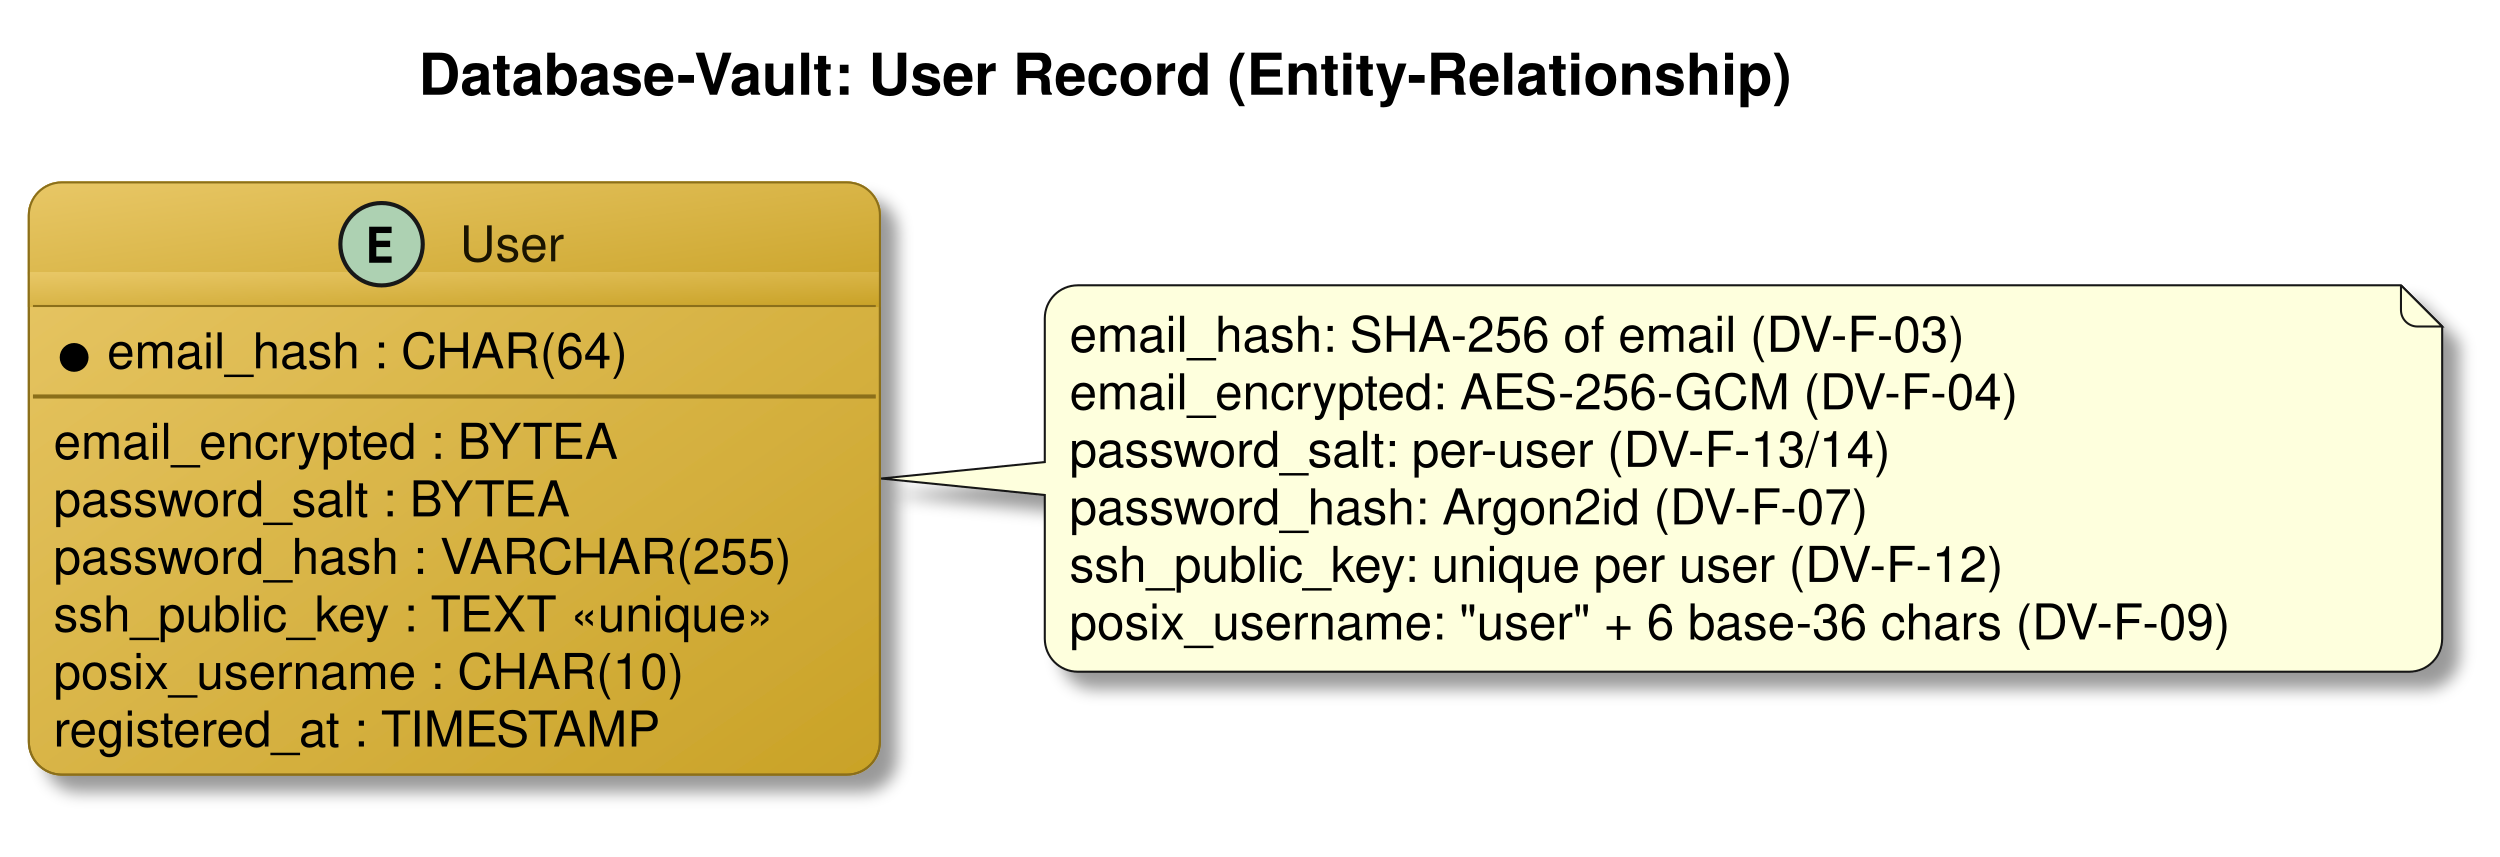
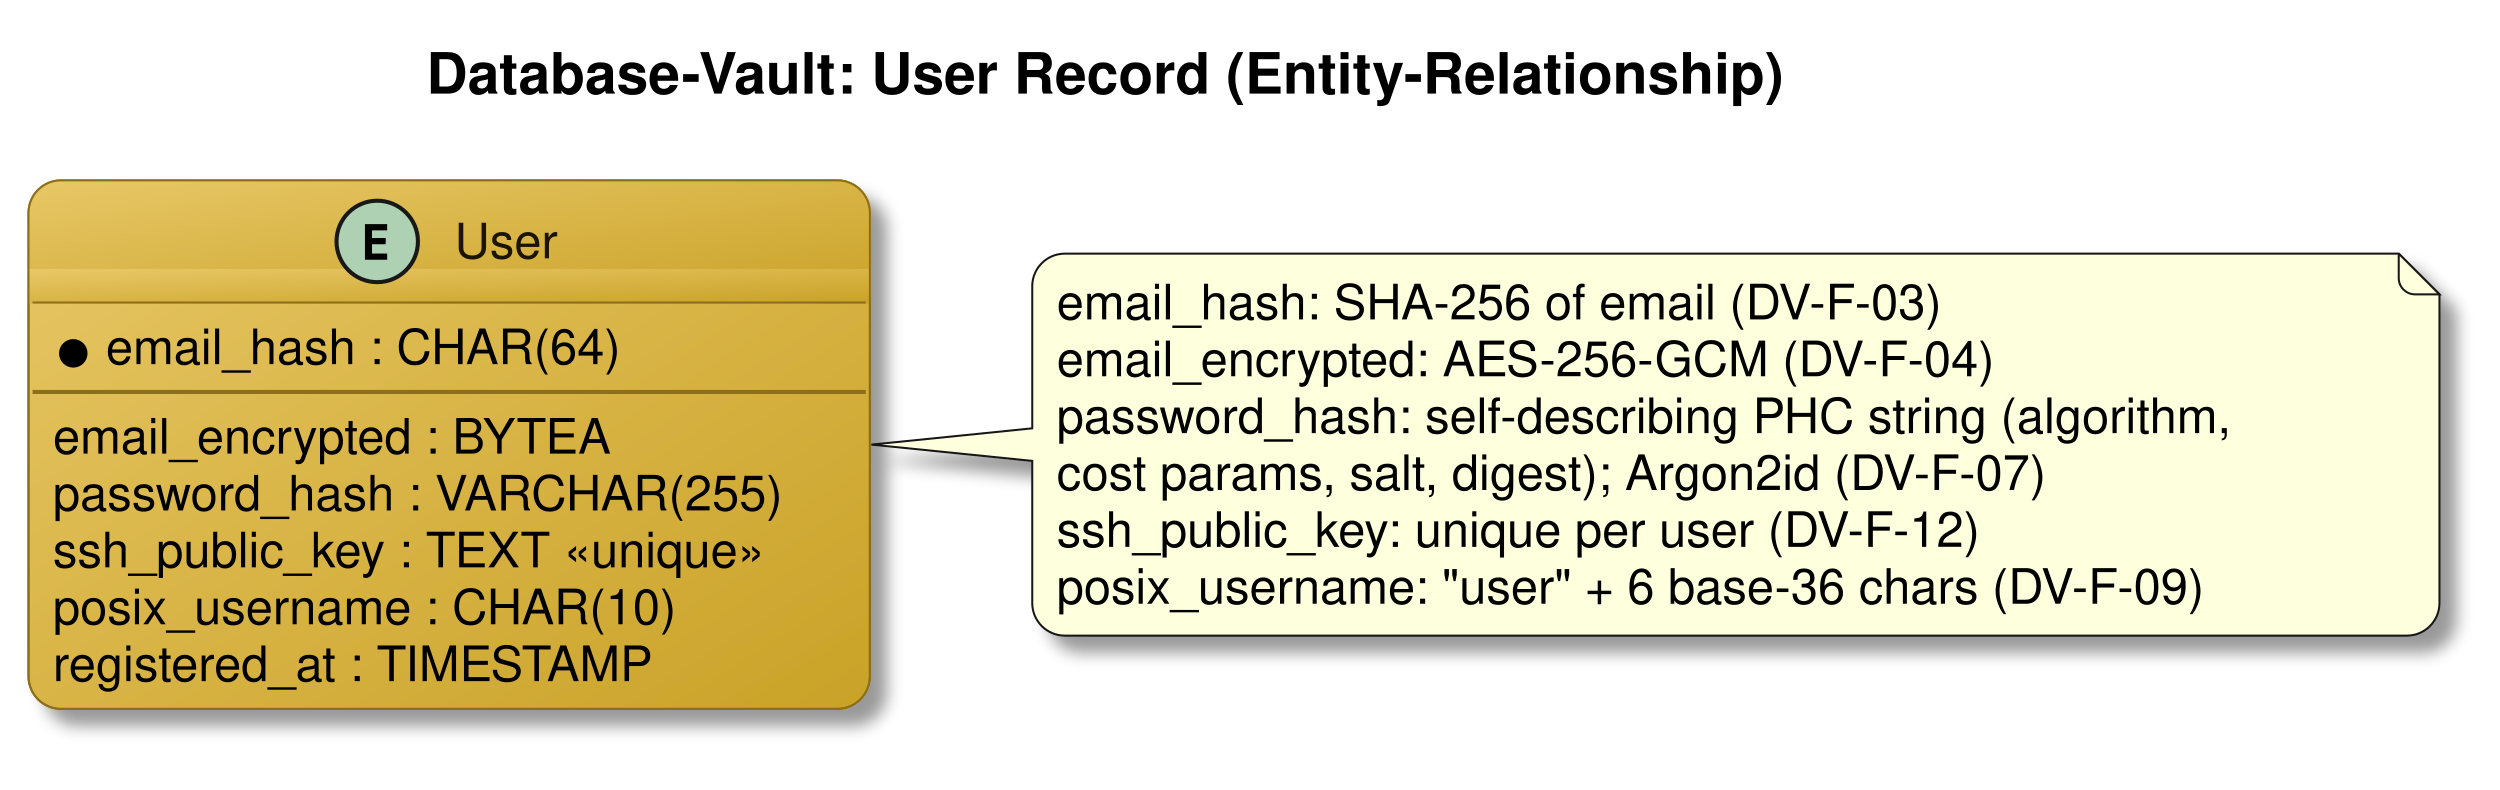
- <svg xmlns="http://www.w3.org/2000/svg" contentStyleType="text/css" data-diagram-type="CLASS" height="208px" preserveAspectRatio="none" style="width:607px;height:208px;background:#FFFFFF;" version="1.1" viewBox="0 0 607 208" width="607px" zoomAndPan="magnify">
+ <svg xmlns="http://www.w3.org/2000/svg" contentStyleType="text/css" data-diagram-type="CLASS" height="194px" preserveAspectRatio="none" style="width:614px;height:194px;background:#FFFFFF;" version="1.1" viewBox="0 0 614 194" width="614px" zoomAndPan="magnify">
  <defs>
-     <linearGradient id="gco5rxxjj7psr0" x1="0%" x2="100%" y1="0%" y2="100%">
+     <linearGradient id="gdrmz8ivkslwr0" x1="0%" x2="100%" y1="0%" y2="100%">
      <stop offset="0%" stop-color="#E8C766" />
      <stop offset="100%" stop-color="#C9A227" />
    </linearGradient>
-     <filter height="300%" id="fco5rxxjj7psr" width="300%" x="-1" y="-1">
+     <filter height="300%" id="fdrmz8ivkslwr" width="300%" x="-1" y="-1">
      <feGaussianBlur result="blurOut" stdDeviation="2" />
      <feColorMatrix in="blurOut" result="blurOut2" type="matrix" values="0 0 0 0 0 0 0 0 0 0 0 0 0 0 0 0 0 0 .4 0" />
      <feOffset dx="4" dy="4" in="blurOut2" result="blurOut3" />
      <feBlend in="SourceGraphic" in2="blurOut3" mode="normal" />
    </filter>
  </defs>
  <g>
    <g class="title" data-source-line="3">
-       <text fill="#000000" font-family="'Helvetica'" font-size="14" font-weight="700" lengthAdjust="spacing" textLength="397.66" x="101.648" y="22.995">Database-Vault: User Record (Entity-Relationship)</text>
+       <text fill="#000000" font-family="'Helvetica'" font-size="14" font-weight="700" lengthAdjust="spacing" textLength="397.66" x="104.735" y="22.995">Database-Vault: User Record (Entity-Relationship)</text>
    </g>
    <g class="entity" data-qualified-name="User" data-source-line="19" id="ent0001">
-       <rect fill="url(#gco5rxxjj7psr0)" filter="url(#fco5rxxjj7psr)" height="143.781" rx="8" ry="8" style="stroke:#8B6F1A;stroke-width:0.5;" width="206.643" x="7" y="44.297" />
-       <rect fill="url(#gco5rxxjj7psr0)" height="30" rx="8" ry="8" style="stroke:url(#gco5rxxjj7psr0);stroke-width:0.5;" width="206.643" x="7" y="44.297" />
-       <rect fill="url(#gco5rxxjj7psr0)" height="8" style="stroke:url(#gco5rxxjj7psr0);stroke-width:0.5;" width="206.643" x="7" y="66.297" />
-       <rect fill="none" height="143.781" rx="8" ry="8" style="stroke:#8B6F1A;stroke-width:0.5;" width="206.643" x="7" y="44.297" />
+       <rect fill="url(#gdrmz8ivkslwr0)" filter="url(#fdrmz8ivkslwr)" height="129.812" rx="8" ry="8" style="stroke:#8B6F1A;stroke-width:0.5;" width="206.643" x="7" y="44.297" />
+       <rect fill="url(#gdrmz8ivkslwr0)" height="30" rx="8" ry="8" style="stroke:url(#gdrmz8ivkslwr0);stroke-width:0.5;" width="206.643" x="7" y="44.297" />
+       <rect fill="url(#gdrmz8ivkslwr0)" height="8" style="stroke:url(#gdrmz8ivkslwr0);stroke-width:0.5;" width="206.643" x="7" y="66.297" />
+       <rect fill="none" height="129.812" rx="8" ry="8" style="stroke:#8B6F1A;stroke-width:0.5;" width="206.643" x="7" y="44.297" />
      <ellipse cx="92.645" cy="59.297" fill="#ADD1B2" rx="10" ry="10" style="stroke:#181818;stroke-width:1;" />
      <path d="M95.083,63.797 L89.63,63.797 L89.63,55.047 L95.083,55.047 L95.083,56.578 L91.364,56.578 L91.364,58.453 L94.724,58.453 L94.724,59.984 L91.364,59.984 L91.364,62.266 L95.083,62.266 L95.083,63.797 Z " fill="#000000" />
      <text fill="#1A1400" font-family="'Helvetica'" font-size="12" lengthAdjust="spacing" textLength="27.352" x="111.645" y="63.451">User</text>
      <line style="stroke:#8B6F1A;stroke-width:0.5;" x1="8" x2="212.643" y1="74.297" y2="74.297" />
      <g data-visibility-modifier="IE_MANDATORY">
        <ellipse cx="18" cy="86.781" fill="#000000" rx="3" ry="3" style="stroke:#000000;stroke-width:1;" />
      </g>
      <text fill="#000000" font-family="'Helvetica'" font-size="12" lengthAdjust="spacing" textLength="138.164" x="26" y="89.436">email_hash : CHAR(64)</text>
      <line style="stroke:#8B6F1A;stroke-width:1;" x1="8" x2="212.643" y1="96.266" y2="96.266" />
      <text fill="#000000" font-family="'Helvetica'" font-size="12" lengthAdjust="spacing" textLength="150.393" x="13" y="111.404">email_encrypted : BYTEA</text>
-       <text fill="#000000" font-family="'Helvetica'" font-size="12" lengthAdjust="spacing" textLength="135.182" x="13" y="125.373">password_salt : BYTEA</text>
-       <text fill="#000000" font-family="'Helvetica'" font-size="12" lengthAdjust="spacing" textLength="194.643" x="13" y="139.342">password_hash : VARCHAR(255)</text>
-       <text fill="#000000" font-family="'Helvetica'" font-size="12" lengthAdjust="spacing" textLength="191.432" x="13" y="153.31">ssh_public_key : TEXT «unique»</text>
-       <text fill="#000000" font-family="'Helvetica'" font-size="12" lengthAdjust="spacing" textLength="168.106" x="13" y="167.279">posix_username : CHAR(10)</text>
-       <text fill="#000000" font-family="'Helvetica'" font-size="12" lengthAdjust="spacing" textLength="160.822" x="13" y="181.248">registered_at : TIMESTAMP</text>
+       <text fill="#000000" font-family="'Helvetica'" font-size="12" lengthAdjust="spacing" textLength="194.643" x="13" y="125.373">password_hash : VARCHAR(255)</text>
+       <text fill="#000000" font-family="'Helvetica'" font-size="12" lengthAdjust="spacing" textLength="191.432" x="13" y="139.342">ssh_public_key : TEXT «unique»</text>
+       <text fill="#000000" font-family="'Helvetica'" font-size="12" lengthAdjust="spacing" textLength="168.106" x="13" y="153.31">posix_username : CHAR(10)</text>
+       <text fill="#000000" font-family="'Helvetica'" font-size="12" lengthAdjust="spacing" textLength="160.822" x="13" y="167.279">registered_at : TIMESTAMP</text>
    </g>
-     <g class="entity" data-qualified-name="GMN2" data-source-line="31" id="ent0003">
-       <path d="M253.68,77.277 L253.68,112.187 L213.94,116.187 L253.68,120.187 L253.68,155.089 A8,8 0 0 0 261.68,163.089 L584.955,163.089 A8,8 0 0 0 592.955,155.089 L592.955,79.277 L582.955,69.277 L261.68,69.277 A8,8 0 0 0 253.68,77.277" fill="#FEFFDD" filter="url(#fco5rxxjj7psr)" style="stroke:#181818;stroke-width:0.5;" />
-       <path d="M582.955,69.277 L582.955,75.277 A4,4 0 0 0 586.955,79.277 L592.955,79.277 L582.955,69.277" fill="#FEFFDD" style="stroke:#181818;stroke-width:0.5;" />
-       <text fill="#000000" font-family="'Helvetica'" font-size="12" lengthAdjust="spacing" textLength="241.6" x="259.68" y="85.415">email_hash: SHA-256 of email (DV-F-03)</text>
-       <text fill="#000000" font-family="'Helvetica'" font-size="12" lengthAdjust="spacing" textLength="252.357" x="259.68" y="99.384">email_encrypted: AES-256-GCM (DV-F-04)</text>
-       <text fill="#000000" font-family="'Helvetica'" font-size="12" lengthAdjust="spacing" textLength="223.893" x="259.68" y="113.353">password_salt: per-user (DV-F-13/14)</text>
-       <text fill="#000000" font-family="'Helvetica'" font-size="12" lengthAdjust="spacing" textLength="215.607" x="259.68" y="127.322">password_hash: Argon2id (DV-F-07)</text>
-       <text fill="#000000" font-family="'Helvetica'" font-size="12" lengthAdjust="spacing" textLength="253.852" x="259.68" y="141.291">ssh_public_key: unique per user (DV-F-12)</text>
-       <text fill="#000000" font-family="'Helvetica'" font-size="12" lengthAdjust="spacing" textLength="318.275" x="259.68" y="155.259">posix_username: "user" + 6 base-36 chars (DV-F-09)</text>
+     <g class="entity" data-qualified-name="GMN2" data-source-line="30" id="ent0003">
+       <path d="M253.52,70.297 L253.52,105.197 L214.01,109.197 L253.52,113.197 L253.52,148.109 A8,8 0 0 0 261.52,156.109 L591.129,156.109 A8,8 0 0 0 599.129,148.109 L599.129,72.297 L589.129,62.297 L261.52,62.297 A8,8 0 0 0 253.52,70.297" fill="#FEFFDD" filter="url(#fdrmz8ivkslwr)" style="stroke:#181818;stroke-width:0.5;" />
+       <path d="M589.129,62.297 L589.129,68.297 A4,4 0 0 0 593.129,72.297 L599.129,72.297 L589.129,62.297" fill="#FEFFDD" style="stroke:#181818;stroke-width:0.5;" />
+       <text fill="#000000" font-family="'Helvetica'" font-size="12" lengthAdjust="spacing" textLength="241.6" x="259.52" y="78.436">email_hash: SHA-256 of email (DV-F-03)</text>
+       <text fill="#000000" font-family="'Helvetica'" font-size="12" lengthAdjust="spacing" textLength="252.357" x="259.52" y="92.404">email_encrypted: AES-256-GCM (DV-F-04)</text>
+       <text fill="#000000" font-family="'Helvetica'" font-size="12" lengthAdjust="spacing" textLength="324.609" x="259.52" y="106.373">password_hash: self-describing PHC string (algorithm,</text>
+       <text fill="#000000" font-family="'Helvetica'" font-size="12" lengthAdjust="spacing" textLength="276.012" x="259.52" y="120.342">cost params, salt, digest); Argon2id (DV-F-07)</text>
+       <text fill="#000000" font-family="'Helvetica'" font-size="12" lengthAdjust="spacing" textLength="253.852" x="259.52" y="134.31">ssh_public_key: unique per user (DV-F-12)</text>
+       <text fill="#000000" font-family="'Helvetica'" font-size="12" lengthAdjust="spacing" textLength="318.275" x="259.52" y="148.279">posix_username: "user" + 6 base-36 chars (DV-F-09)</text>
    </g>
  </g>
</svg>
